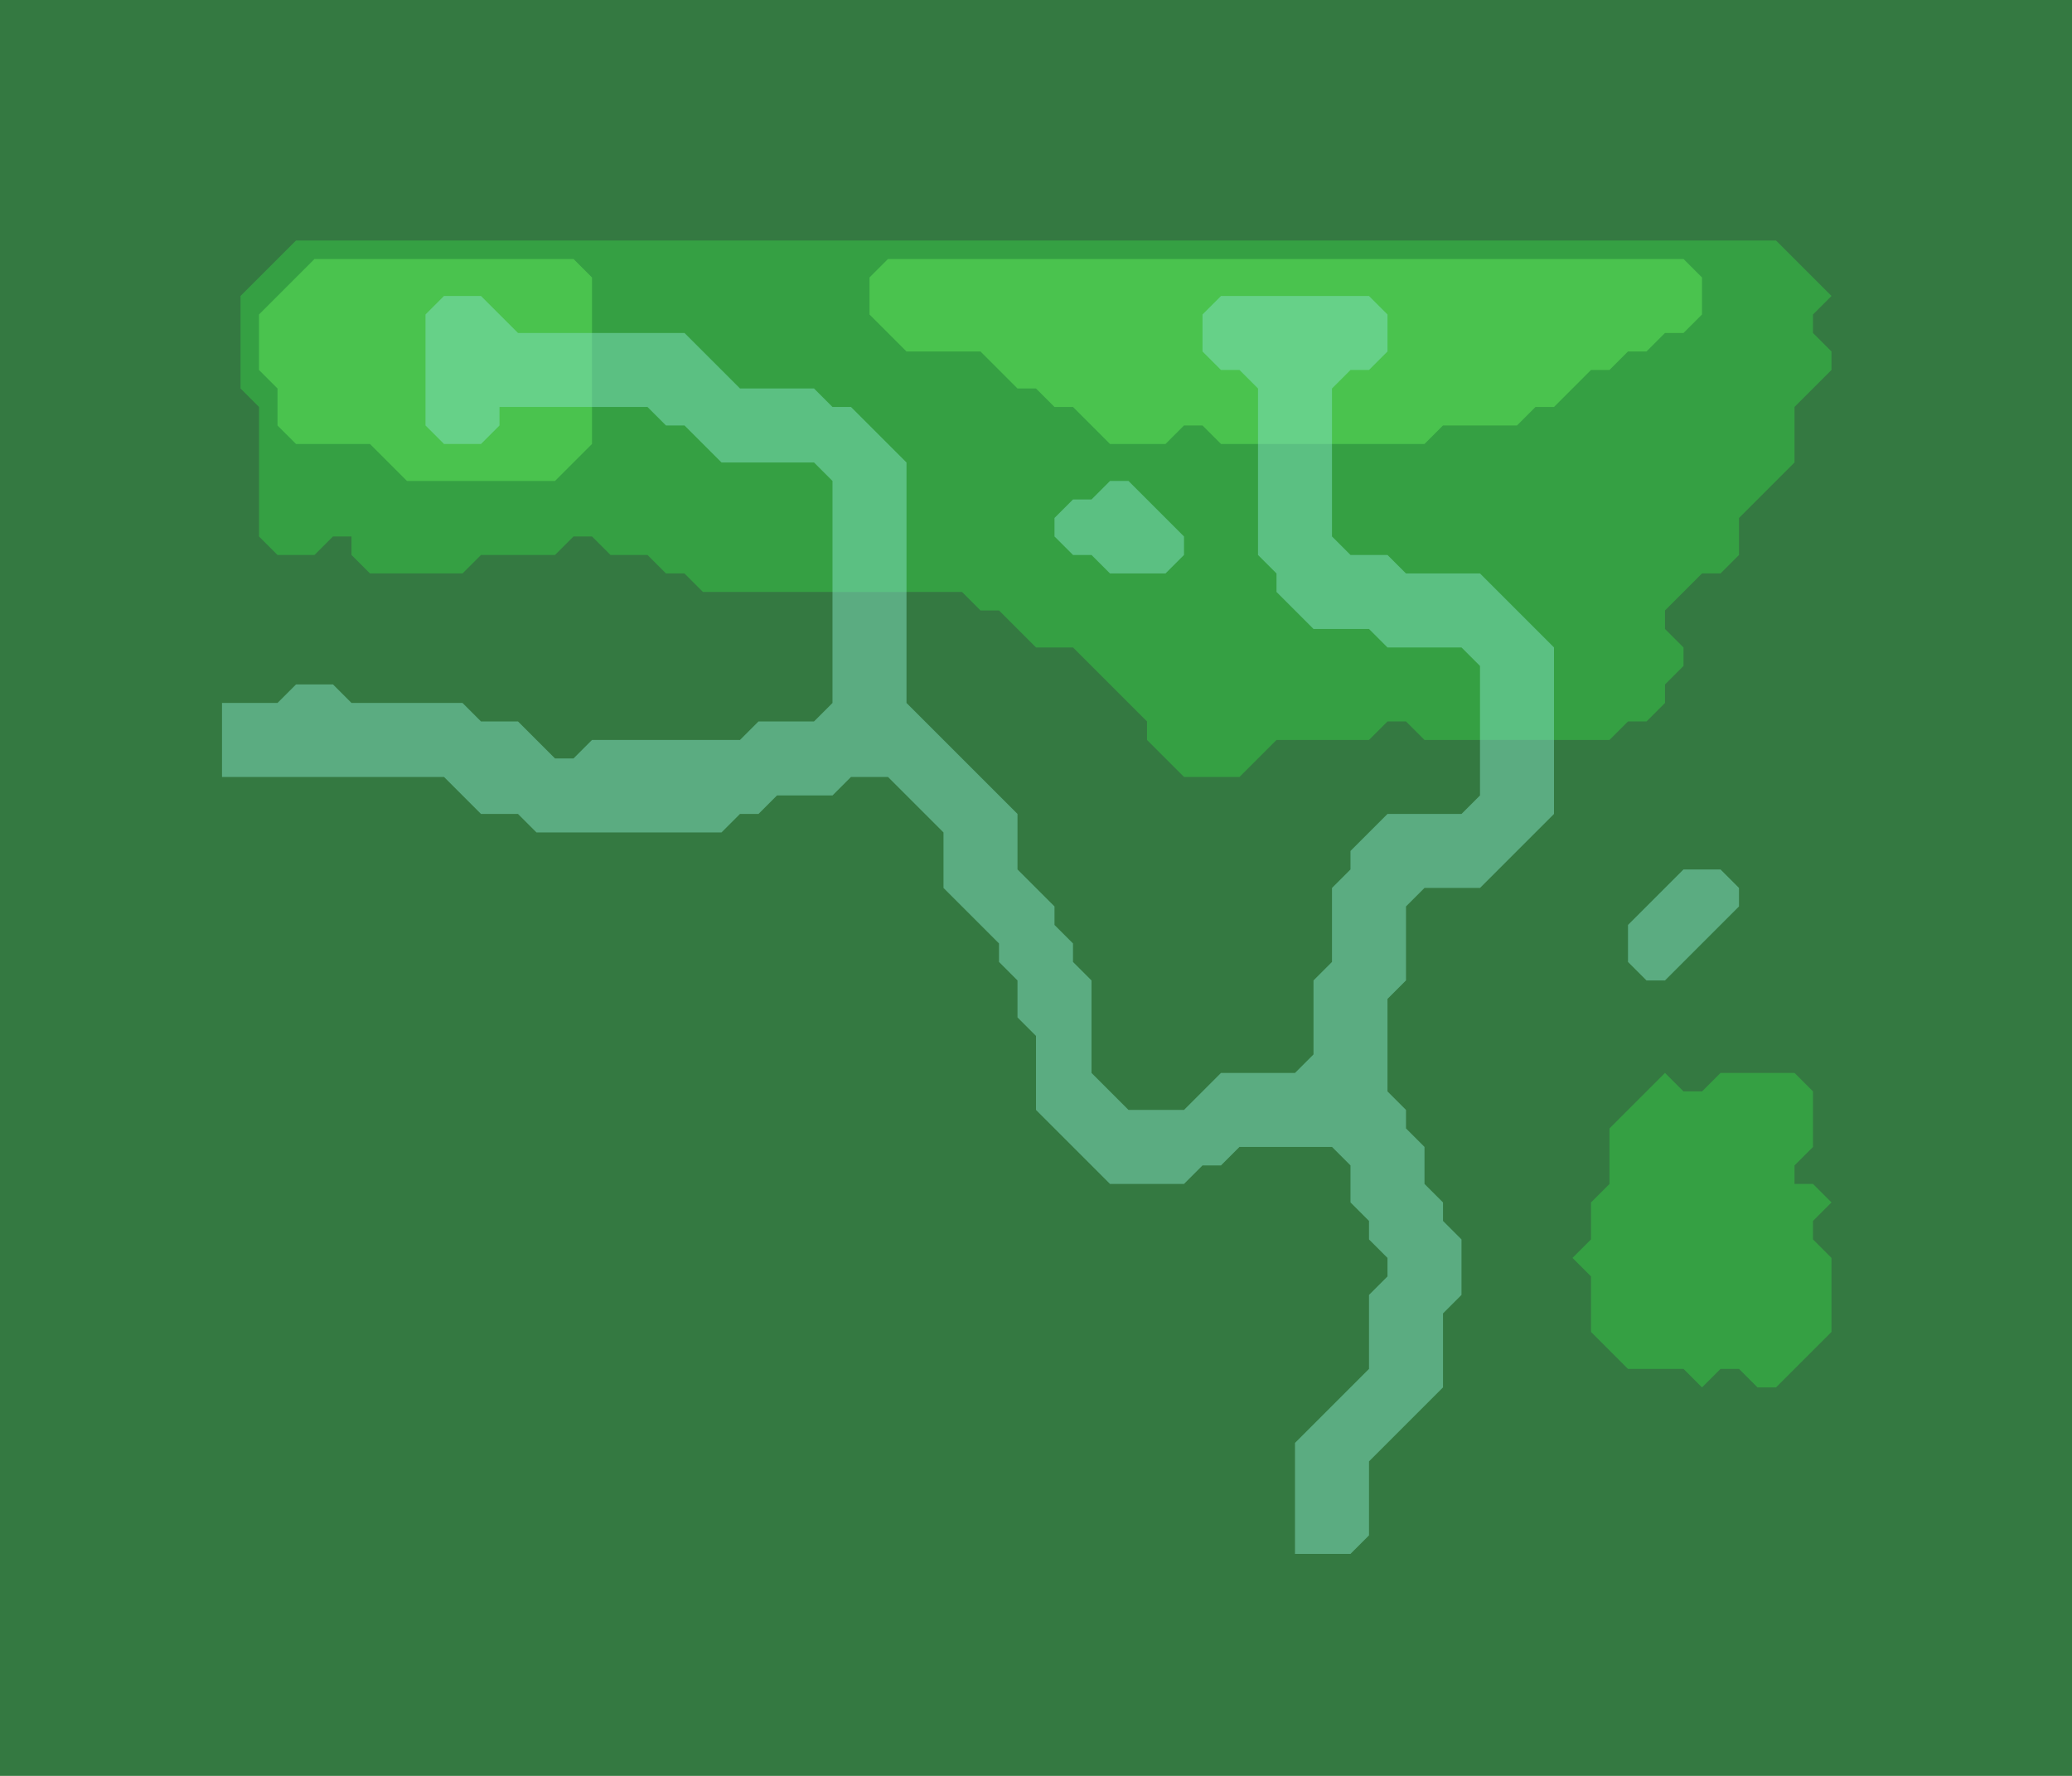
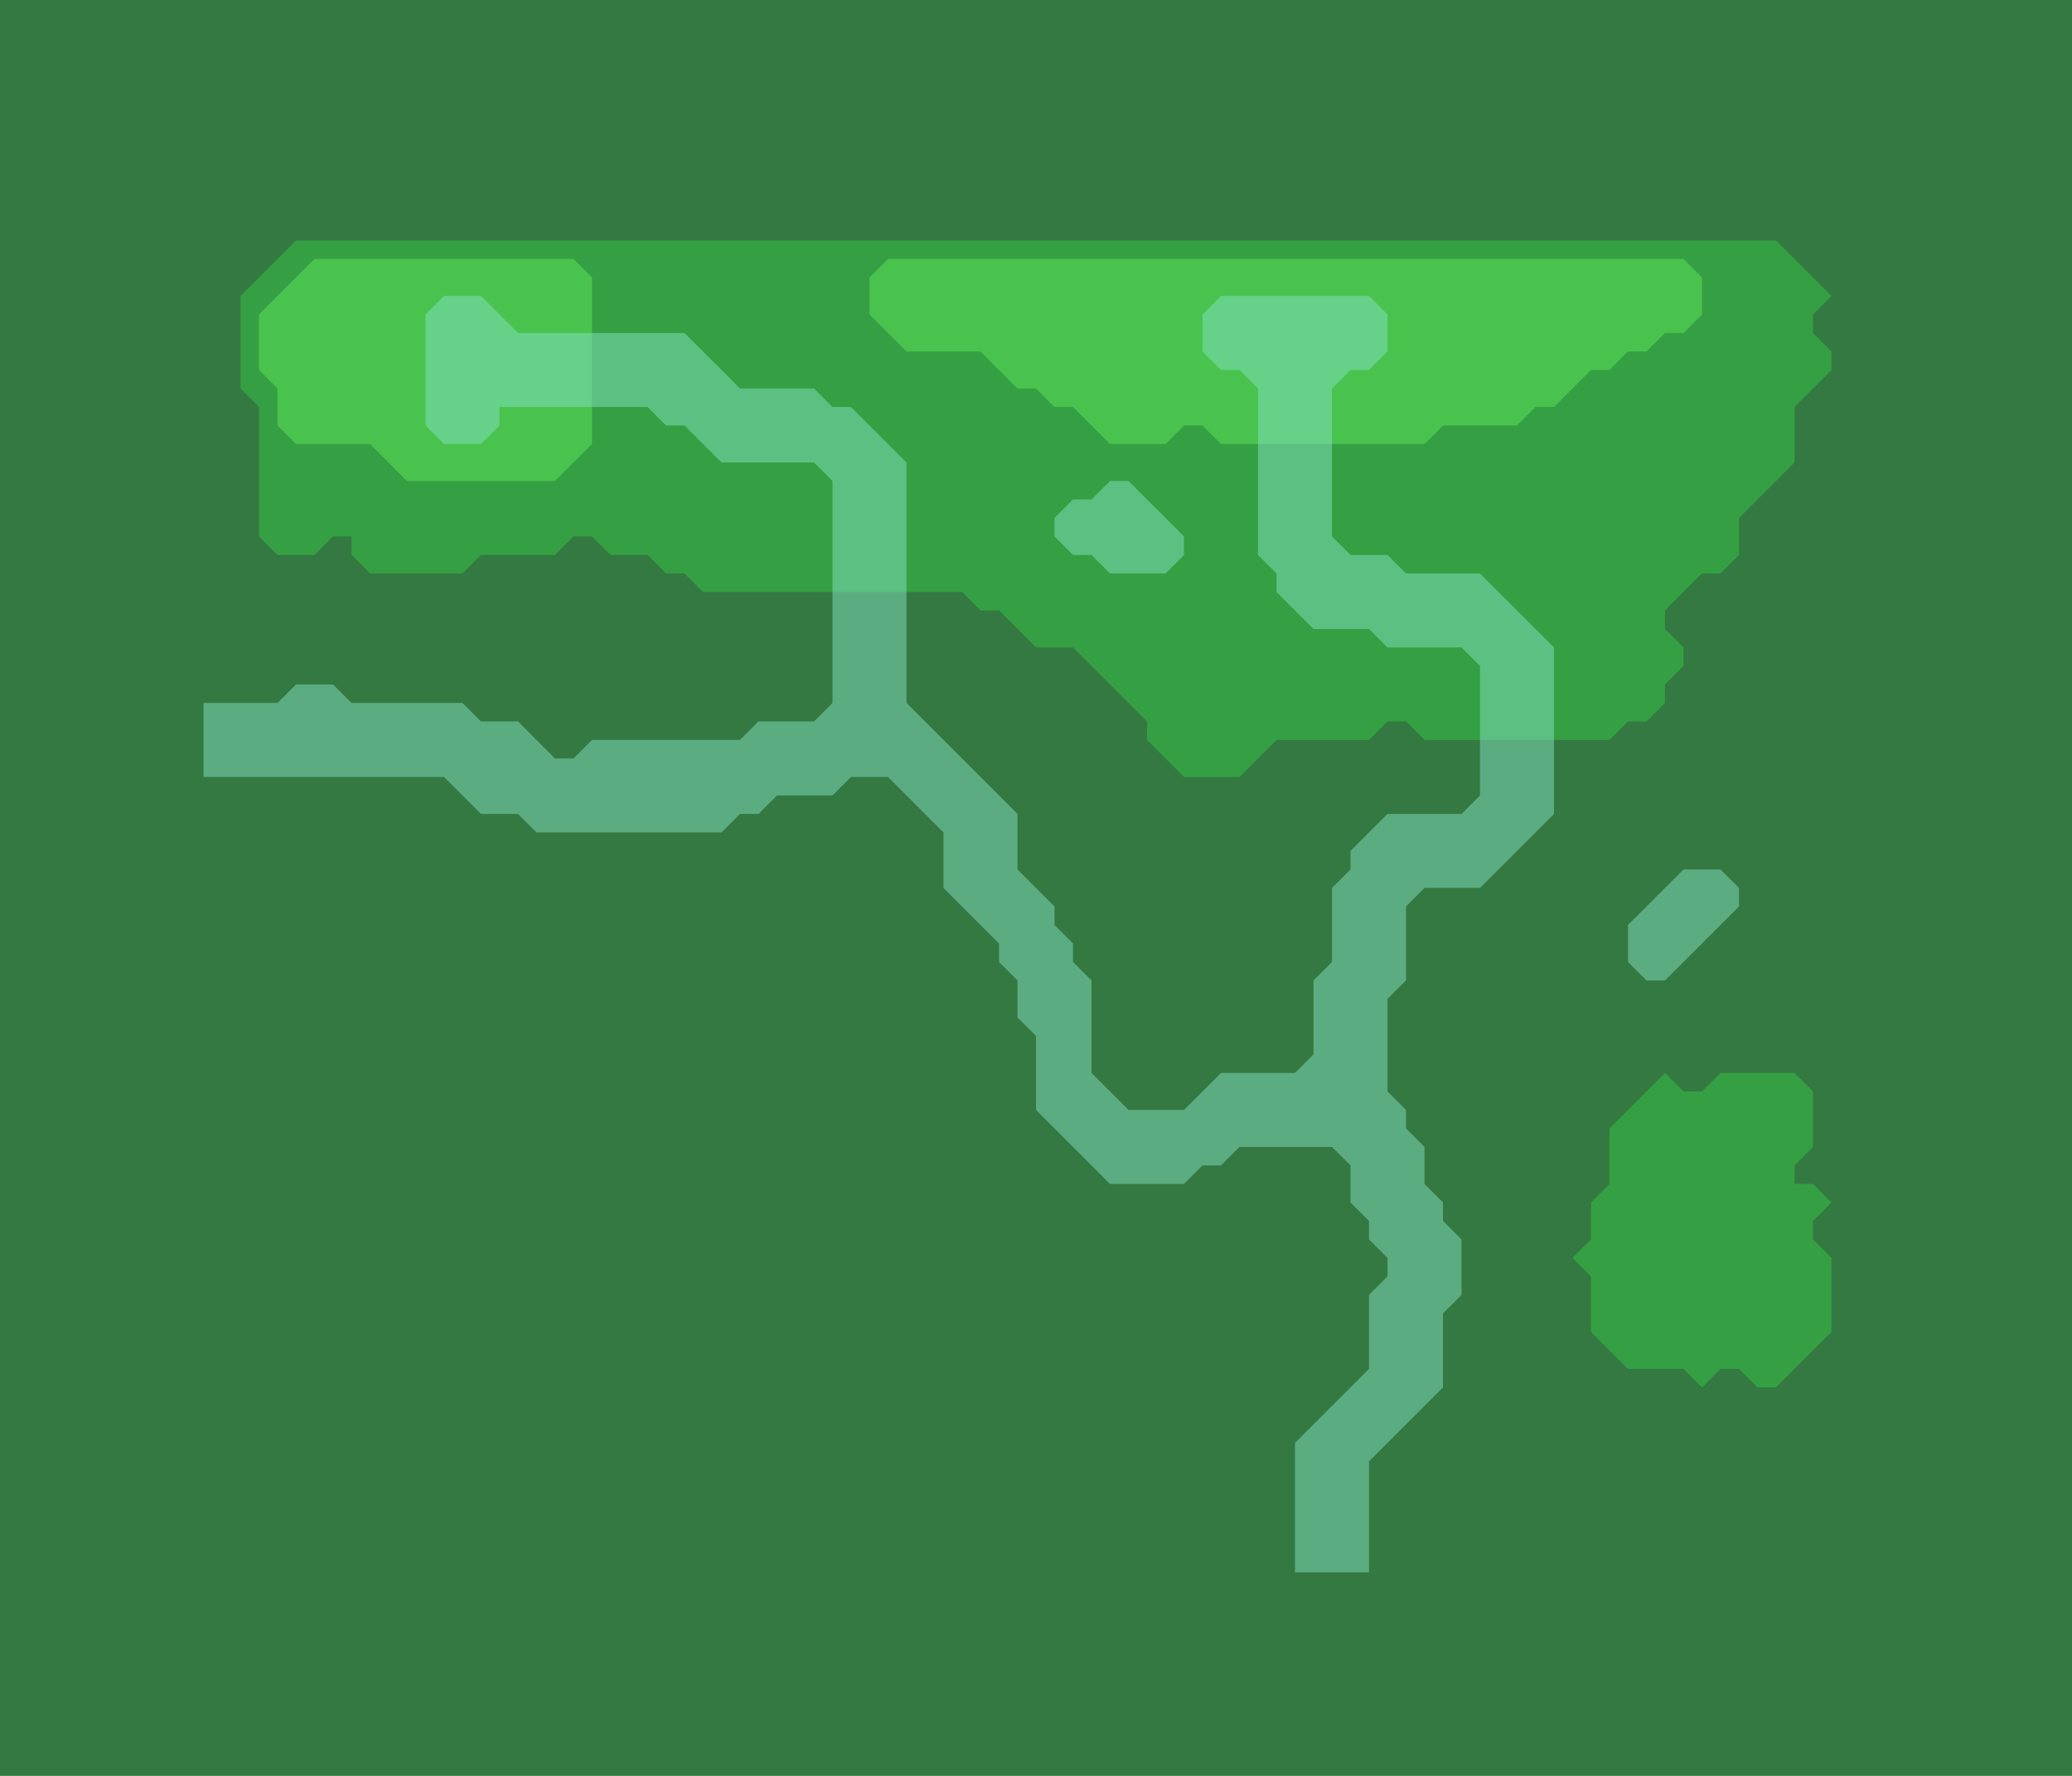
<svg xmlns="http://www.w3.org/2000/svg" viewBox="0 0 112 96" width="448" height="384">
  <rect x="0" y="0" width="112" height="96" fill="#347941" />
  <path d="M16,13L96,13L99,16L98,17L98,18L99,19L99,20L97,22L97,25L94,28L94,30L93,31L92,31L90,33L90,34L91,35L91,36L90,37L90,38L89,39L88,39L87,40L77,40L76,39L75,39L74,40L69,40L67,42L64,42L62,40L62,39L58,35L56,35L54,33L53,33L52,32L38,32L37,31L36,31L35,30L33,30L32,29L31,29L30,30L26,30L25,31L20,31L19,30L19,29L18,29L17,30L15,30L14,29L14,22L13,21L13,16Z M90,58L91,59L92,59L93,58L97,58L98,59L98,62L97,63L97,64L98,64L99,65L98,66L98,67L99,68L99,72L96,75L95,75L94,74L93,74L92,75L91,74L88,74L86,72L86,69L85,68L86,67L86,65L87,64L87,61Z" fill="#35a043" fill-rule="evenodd" />
  <path d="M17,14L31,14L32,15L32,24L30,26L22,26L20,24L16,24L15,23L15,21L14,20L14,17Z M48,14L91,14L92,15L92,17L91,18L90,18L89,19L88,19L87,20L86,20L84,22L83,22L82,23L78,23L77,24L66,24L65,23L64,23L63,24L60,24L58,22L57,22L56,21L55,21L53,19L49,19L47,17L47,15Z" fill="#4ac34e" fill-rule="evenodd" />
-   <path d="M24,16L26,16L28,18L37,18L40,21L44,21L45,22L46,22L49,25L49,38L55,44L55,47L57,49L57,50L58,51L58,52L59,53L59,58L61,60L64,60L66,58L70,58L71,57L71,53L72,52L72,48L73,47L73,46L75,44L79,44L80,43L80,36L79,35L75,35L74,34L71,34L69,32L69,31L68,30L68,21L67,20L66,20L65,19L65,17L66,16L74,16L75,17L75,19L74,20L73,20L72,21L72,29L73,30L75,30L76,31L80,31L84,35L84,44L80,48L77,48L76,49L76,53L75,54L75,59L76,60L76,61L77,62L77,64L78,65L78,66L79,67L79,70L78,71L78,75L74,79L74,83L73,84L70,84L70,78L74,74L74,70L75,69L75,68L74,67L74,66L73,65L73,63L72,62L67,62L66,63L65,63L64,64L60,64L56,60L56,56L55,55L55,53L54,52L54,51L51,48L51,45L48,42L46,42L45,43L42,43L41,44L40,44L39,45L29,45L28,44L26,44L24,42L12,42L12,38L15,38L16,37L18,37L19,38L25,38L26,39L28,39L30,41L31,41L32,40L40,40L41,39L44,39L45,38L45,26L44,25L39,25L37,23L36,23L35,22L27,22L27,23L26,24L24,24L23,23L23,17Z M60,26L61,26L64,29L64,30L63,31L60,31L59,30L58,30L57,29L57,28L58,27L59,27Z M91,47L93,47L94,48L94,49L90,53L89,53L88,52L88,50Z" fill="#83e1c3" fill-opacity="0.5" fill-rule="evenodd" />
+   <path d="M24,16L26,16L28,18L37,18L40,21L44,21L45,22L46,22L49,25L49,38L55,44L55,47L57,49L57,50L58,51L58,52L59,53L59,58L61,60L64,60L66,58L70,58L71,57L71,53L72,52L72,48L73,47L73,46L75,44L79,44L80,43L80,36L79,35L75,35L74,34L71,34L69,32L69,31L68,30L68,21L67,20L66,20L65,19L65,17L66,16L74,16L75,17L75,19L74,20L73,20L72,21L72,29L73,30L75,30L76,31L80,31L84,35L84,44L80,48L77,48L76,49L76,53L75,54L75,59L76,60L76,61L77,62L77,64L78,65L78,66L79,67L79,70L78,71L78,75L74,79L74,85L70,85L70,78L74,74L74,70L75,69L75,68L74,67L74,66L73,65L73,63L72,62L67,62L66,63L65,63L64,64L60,64L56,60L56,56L55,55L55,53L54,52L54,51L51,48L51,45L48,42L46,42L45,43L42,43L41,44L40,44L39,45L29,45L28,44L26,44L24,42L11,42L11,38L15,38L16,37L18,37L19,38L25,38L26,39L28,39L30,41L31,41L32,40L40,40L41,39L44,39L45,38L45,26L44,25L39,25L37,23L36,23L35,22L27,22L27,23L26,24L24,24L23,23L23,17Z M60,26L61,26L64,29L64,30L63,31L60,31L59,30L58,30L57,29L57,28L58,27L59,27Z M91,47L93,47L94,48L94,49L90,53L89,53L88,52L88,50Z" fill="#83e1c3" fill-opacity="0.5" fill-rule="evenodd" />
</svg>
